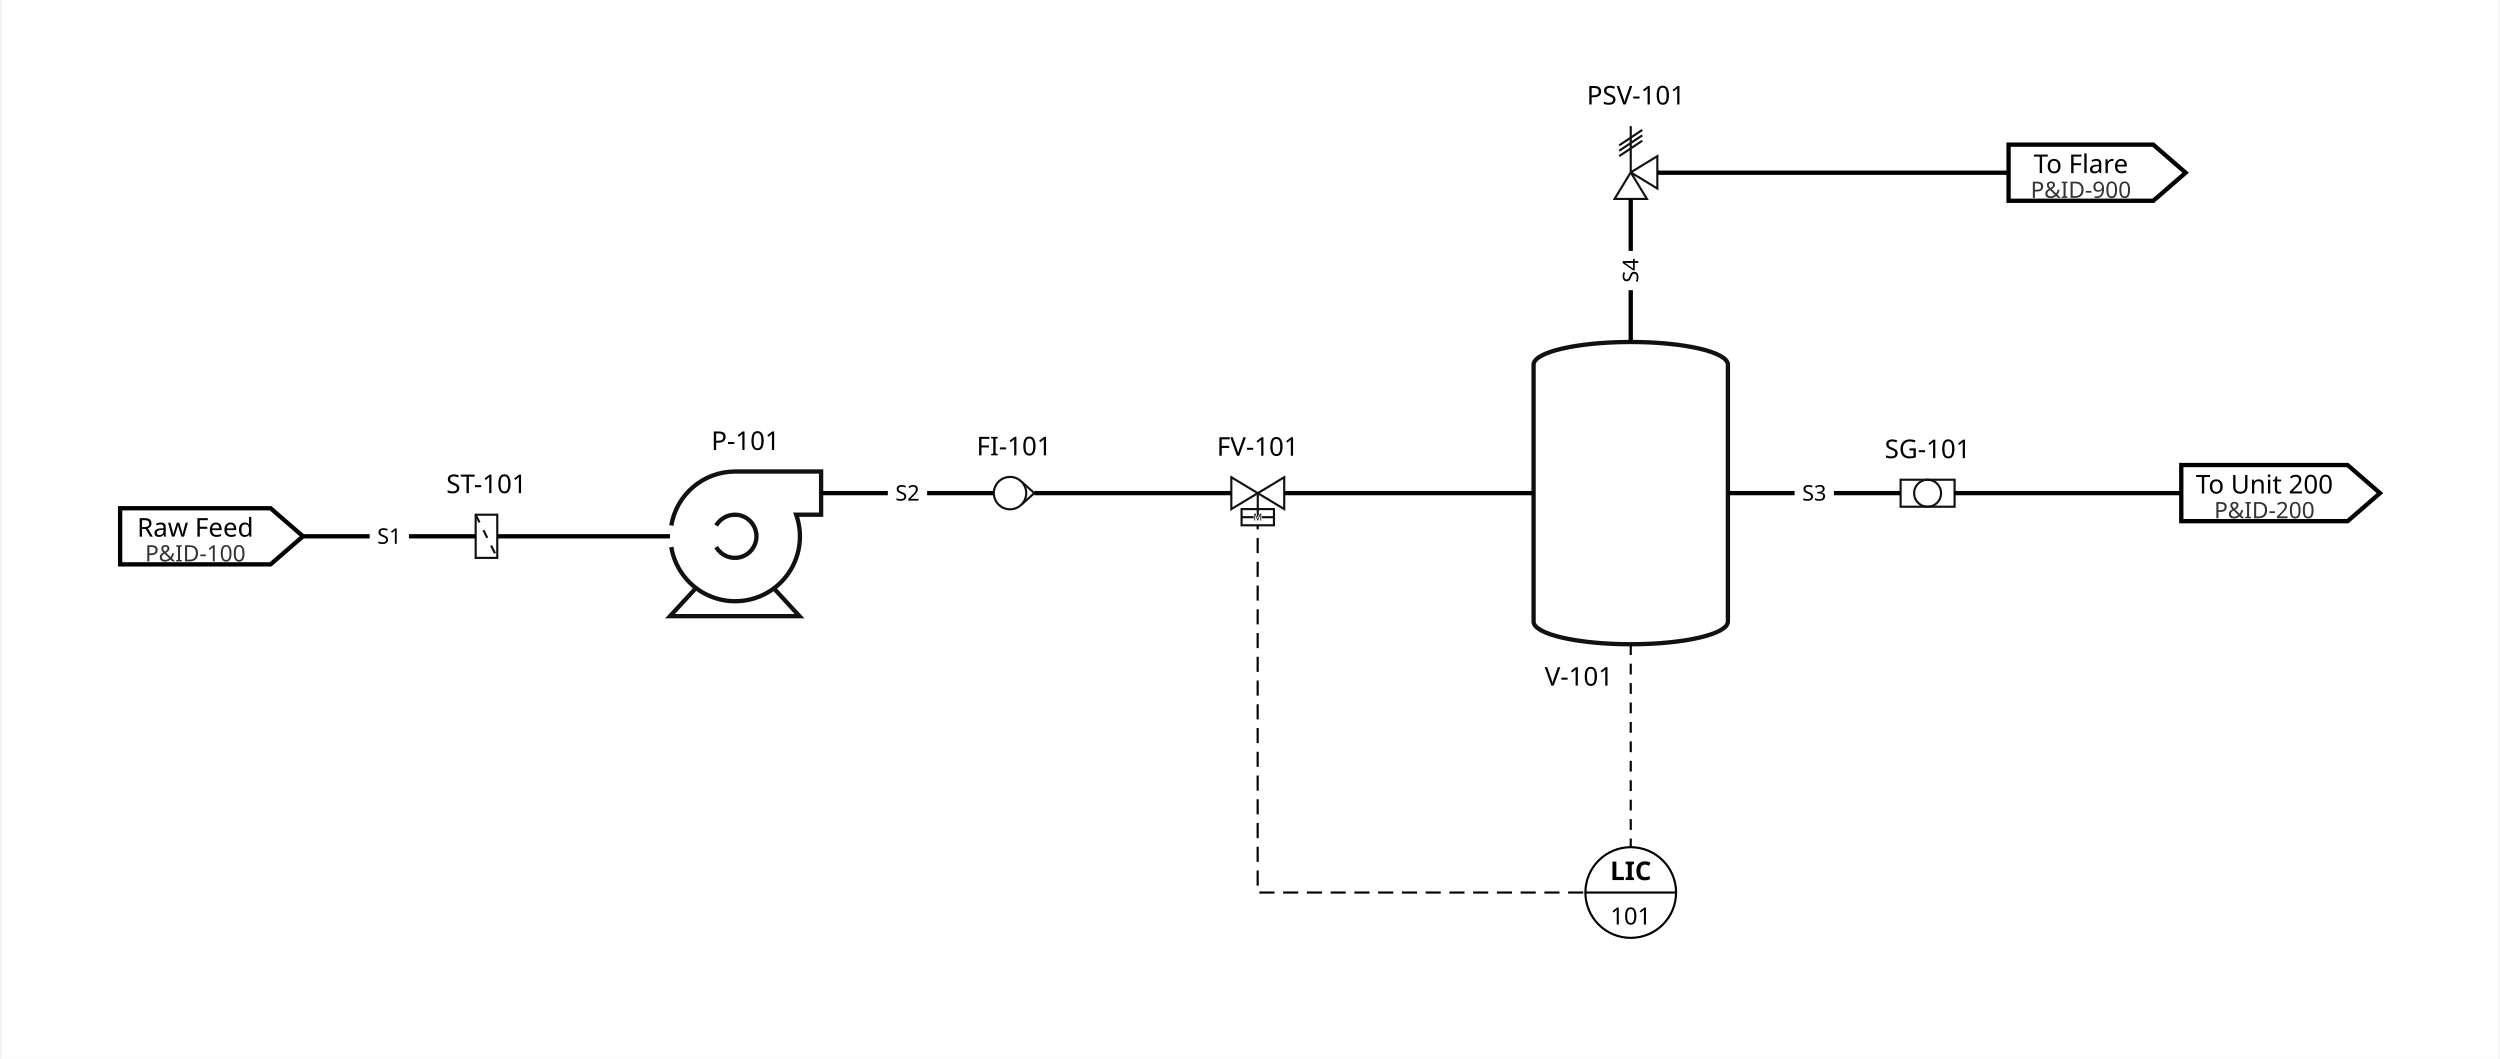
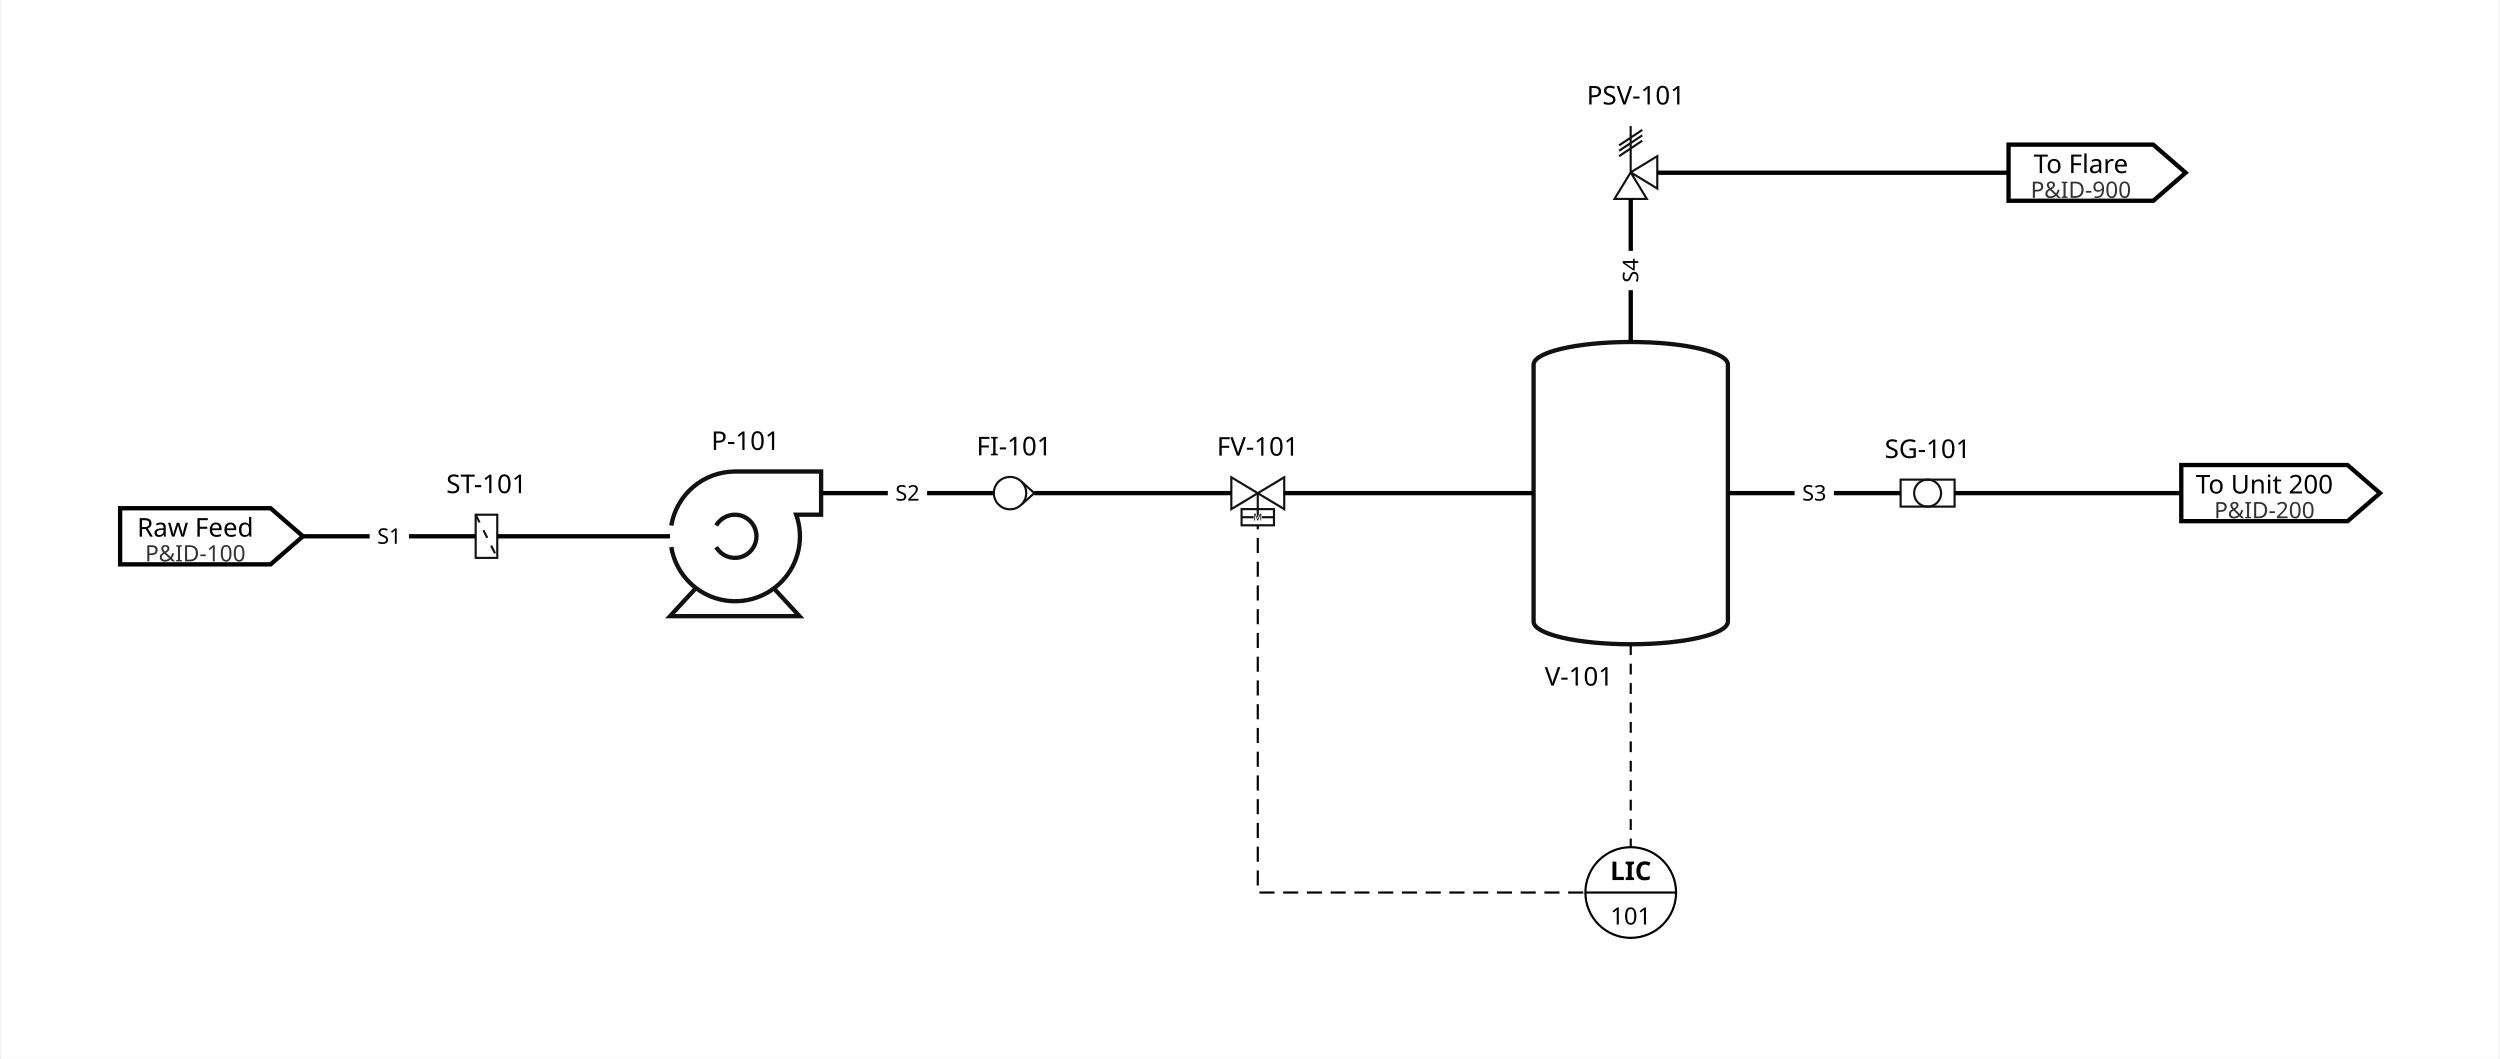
<svg xmlns="http://www.w3.org/2000/svg" width="1157" height="490" viewBox="-29.7 51.6 1156.7 490.4">
  <rect x="-29.7" y="51.6" width="1156.7" height="490.4" fill="white" />
  <defs>
-     <symbol id="sym_fitting_rotameter" viewBox="0 0 18.8 15.0" overflow="visible">
+     <symbol id="sym_fitting_rotameter" viewBox="0 0 18.75 15.0" overflow="visible">
      <g transform="scale(0.25)">
        <path d="M 51.5 9.0 L 75.0 30.0 L 51.5 51.0" fill="white" stroke="#111" stroke-width="4" />
        <ellipse cx="30.0" cy="30.0" rx="30.0" ry="30.0" fill="white" stroke="#111" stroke-width="4" />
      </g>
    </symbol>
    <symbol id="sym_fitting_sight_glass" viewBox="0 0 25.0 12.5" overflow="visible">
      <g transform="scale(0.25)">
        <rect x="0.0" y="0.0" width="100.0" height="50.0" fill="white" stroke="#111" stroke-width="4" />
        <ellipse cx="50.0" cy="25.0" rx="25.0" ry="25.0" fill="none" stroke="#111" stroke-width="4" />
      </g>
    </symbol>
    <symbol id="sym_fitting_strainer" viewBox="0 0 10.0 20.0" overflow="visible">
      <g transform="scale(0.25)">
        <rect x="0.0" y="0.0" width="40.0" height="80.0" fill="white" stroke="#111" stroke-width="4" />
        <path d="M 0.0 0.0 L 40.0 80.0" fill="none" stroke="#111" stroke-width="4" stroke-dasharray="16 16" />
      </g>
    </symbol>
    <symbol id="sym_instrument_panel" viewBox="0 0 44.0 44.0" overflow="visible">
      <circle cx="22" cy="22" r="21" fill="white" stroke="black" stroke-width="1" />
      <line x1="1" y1="22" x2="43" y2="22" stroke="black" stroke-width="1" />
    </symbol>
    <symbol id="sym_pump" viewBox="0 0 70.0 67.0" overflow="visible">
      <path d="M 12.0 54.0 L 0.0 67.0 L 60.0 67.0 L 48.0 54.0" fill="white" stroke="#111" stroke-width="2.0" />
      <path d="M 0.6 25.0 A 30.0 30.0 0.0 0 1 30.0 0.0 L 70.0 0.0 L 70.0 20.0 L 58.45 20.0 A 30.0 30.0 0.0 0 1 51.859 50.83 A 30.0 30.0 0.0 0 1 21.341 58.742 A 30.0 30.0 0.0 0 1 0.6 35.0" fill="white" stroke="#111" stroke-width="2.0" />
      <path d="M 21.4 25.0 A 10.0 10.0 0.0 1 1 21.4 35.0" fill="none" stroke="#111" stroke-width="2.0" />
    </symbol>
-     <symbol id="sym_valve_motor_ty" viewBox="0 0 24.5 22.2" overflow="visible">
+     <symbol id="sym_valve_motor_ty" viewBox="0 0 24.5 22.25" overflow="visible">
      <g transform="scale(0.25)">
        <path d="M 0.0 89.0 L 0.0 30.0 L 98.0 89.0 L 98.0 30.0 Z" fill="white" stroke="#111" stroke-width="4" />
        <rect x="19.0" y="0.0" width="60.0" height="30.0" fill="white" stroke="#111" stroke-width="4" />
        <path d="M 49.0 15.0 L 49.0 59.0 M 19.0 15.0 L 79.0 15.0" fill="none" stroke="#111" stroke-width="4" />
        <g transform="translate(0, 30.2) scale(1, -1)">
          <text x="49.0" y="21.4" font-family="sans-serif" font-size="18.0" text-anchor="middle" fill="white" stroke="white" stroke-width="2.25" stroke-linejoin="round">M</text>
        </g>
        <g transform="translate(0, 30.2) scale(1, -1)">
          <text x="49.0" y="21.4" font-family="sans-serif" font-size="18.0" text-anchor="middle" fill="#111">M</text>
        </g>
      </g>
    </symbol>
-     <symbol id="sym_valve_psv" viewBox="0 0 19.8 33.8" overflow="visible">
+     <symbol id="sym_valve_psv" viewBox="0 0 19.821 33.75" overflow="visible">
      <g transform="scale(0.3571429)">
        <path d="M 0.0 94.5 L 21.0 60.0 L 55.5 39.0 L 55.5 81.0 L 21.0 60.0 L 42.0 94.5 Z M 21.0 61.0 L 21.0 0.0 M 6.0 39.0 L 36.0 19.0 M 6.0 32.0 L 36.0 12.0 M 6.0 25.0 L 36.0 5.0" fill="white" stroke="#111" stroke-width="2.8" />
      </g>
    </symbol>
    <symbol id="sym_vessel_s90x140" viewBox="0 0 90 140" overflow="visible">
      <path d="M 0 10.5 A 45 10.5 0 0 1 45 0 A 45 10.5 0 0 1 90 10.5 L 90 129.5 A 45 10.5 0 0 1 45 140 A 45 10.5 0 0 1 0 129.5 Z" fill="white" stroke="#111" stroke-width="2" />
    </symbol>
  </defs>
  <g id="units">
    <polygon points="25.316,287.0 95.0,287.0 110.0,300.0 95.0,313.0 25.316,313.0" fill="transparent" stroke="black" stroke-width="2" />
    <text x="60.158" y="296.0" font-family="sans-serif" font-size="12" text-anchor="middle" dominant-baseline="middle">Raw Feed</text>
    <text x="60.158" y="308.0" font-family="sans-serif" font-size="10.5" text-anchor="middle" dominant-baseline="middle" fill="#333">P&amp;ID-100</text>
    <use href="#sym_fitting_strainer" x="190" y="290" width="10.0" height="20.0" />
    <use href="#sym_pump" x="280" y="270" width="70.0" height="67.0" />
-     <use href="#sym_fitting_rotameter" x="430" y="272.5" width="18.8" height="15.0" />
-     <use href="#sym_valve_motor_ty" x="540" y="272.7" width="24.5" height="22.2" transform="translate(0, 567.6) scale(1, -1)" />
+     <use href="#sym_fitting_rotameter" x="430" y="272.5" width="18.75" height="15.0" />
+     <use href="#sym_valve_motor_ty" x="540" y="272.66" width="24.5" height="22.25" transform="translate(0, 567.57) scale(1, -1)" />
    <use href="#sym_vessel_s90x140" x="680" y="210" width="90" height="140" />
-     <use href="#sym_valve_psv" x="717.5" y="110" width="19.8" height="33.8" />
+     <use href="#sym_valve_psv" x="717.47" y="110" width="19.821" height="33.75" />
    <polygon points="900.0,118.6 967.02,118.6 982.02,131.6 967.02,144.6 900.0,144.6" fill="transparent" stroke="black" stroke-width="2" />
    <text x="933.51" y="127.6" font-family="sans-serif" font-size="12" text-anchor="middle" dominant-baseline="middle">To Flare</text>
    <text x="933.51" y="139.6" font-family="sans-serif" font-size="10.5" text-anchor="middle" dominant-baseline="middle" fill="#333">P&amp;ID-900</text>
-     <use href="#sym_fitting_sight_glass" x="850" y="273.8" width="25.0" height="12.5" />
+     <use href="#sym_fitting_sight_glass" x="850" y="273.75" width="25.0" height="12.5" />
    <polygon points="980.0,267.0 1057.028,267.0 1072.028,280.0 1057.028,293.0 980.0,293.0" fill="transparent" stroke="black" stroke-width="2" />
    <text x="1018.514" y="276.0" font-family="sans-serif" font-size="12" text-anchor="middle" dominant-baseline="middle">To Unit 200</text>
    <text x="1018.514" y="288.0" font-family="sans-serif" font-size="10.5" text-anchor="middle" dominant-baseline="middle" fill="#333">P&amp;ID-200</text>
  </g>
  <g id="streams">
    <path d="M 110.0,300.0 L 190.0,300.0" fill="none" stroke="black" stroke-width="2" />
    <path d="M 200.0,300.0 L 280.0,300.0" fill="none" stroke="black" stroke-width="2" />
    <path d="M 350.0,280.0 L 430.0,280.0" fill="none" stroke="black" stroke-width="2" />
-     <path d="M 448.8,280.0 L 540.0,280.0" fill="none" stroke="black" stroke-width="2" />
+     <path d="M 448.75,280.0 L 540.0,280.0" fill="none" stroke="black" stroke-width="2" />
    <path d="M 564.5,280.0 L 680.0,280.0" fill="none" stroke="black" stroke-width="2" />
    <path d="M 770.0,280.0 L 850.0,280.0" fill="none" stroke="black" stroke-width="2" />
    <path d="M 875.0,280.0 L 980.0,280.0" fill="none" stroke="black" stroke-width="2" />
-     <path d="M 725.0,210.0 L 725.0,143.8" fill="none" stroke="black" stroke-width="2" />
-     <path d="M 737.3,131.6 L 900.0,131.6" fill="none" stroke="black" stroke-width="2" />
-     <path d="M 703.0,465.0 L 552.2,465.0 L 552.2,294.9" fill="none" stroke="black" stroke-width="1" stroke-dasharray="7,4" />
+     <path d="M 725.0,210.0 L 725.0,143.75" fill="none" stroke="black" stroke-width="2" />
+     <path d="M 737.289,131.6 L 900.0,131.6" fill="none" stroke="black" stroke-width="2" />
+     <path d="M 703.0,465.0 L 552.25,465.0 L 552.25,294.908" fill="none" stroke="black" stroke-width="1" stroke-dasharray="7,4" />
    <rect x="140.9" y="293.5" width="18.2" height="13.0" fill="white" />
    <text x="150.0" y="300.0" font-family="sans-serif" font-size="10" text-anchor="middle" dominant-baseline="middle" fill="black">S1</text>
    <rect x="380.9" y="273.5" width="18.2" height="13.0" fill="white" />
    <text x="390.0" y="280.0" font-family="sans-serif" font-size="10" text-anchor="middle" dominant-baseline="middle" fill="black">S2</text>
    <rect x="800.9" y="273.5" width="18.2" height="13.0" fill="white" />
    <text x="810.0" y="280.0" font-family="sans-serif" font-size="10" text-anchor="middle" dominant-baseline="middle" fill="black">S3</text>
    <rect x="718.5" y="167.8" width="13.0" height="18.2" fill="white" />
    <text x="725.0" y="176.9" font-family="sans-serif" font-size="10" text-anchor="middle" dominant-baseline="middle" fill="black" transform="rotate(-90, 725.0, 176.9)">S4</text>
  </g>
  <g id="instrument_taps">
    <line x1="725" y1="350" x2="725" y2="465" stroke="black" stroke-width="1" stroke-dasharray="5,4" />
  </g>
  <g id="instruments">
    <use href="#sym_instrument_panel" x="703" y="443" width="44.0" height="44.0" />
    <text x="725.0" y="455.0" font-family="sans-serif" font-size="12" font-weight="bold" text-anchor="middle" dominant-baseline="middle">LIC</text>
    <text x="725.0" y="476.0" font-family="sans-serif" font-size="11" text-anchor="middle" dominant-baseline="middle">101</text>
  </g>
  <g id="unit_labels">
    <rect x="171.3" y="268.0" width="47.3" height="15.0" fill="white" />
    <text x="195.0" y="280.0" font-family="sans-serif" font-size="12" text-anchor="middle" dominant-baseline="baseline">ST-101</text>
    <rect x="295.0" y="248.0" width="40.0" height="15.0" fill="white" />
    <text x="315.0" y="260.0" font-family="sans-serif" font-size="12" text-anchor="middle" dominant-baseline="baseline">P-101</text>
-     <rect x="418.1" y="250.5" width="42.7" height="15.0" fill="white" />
-     <text x="439.4" y="262.5" font-family="sans-serif" font-size="12" text-anchor="middle" dominant-baseline="baseline">FI-101</text>
+     <rect x="418.0" y="250.5" width="42.7" height="15.0" fill="white" />
+     <text x="439.375" y="262.5" font-family="sans-serif" font-size="12" text-anchor="middle" dominant-baseline="baseline">FI-101</text>
    <rect x="528.6" y="250.7" width="47.3" height="15.0" fill="white" />
-     <text x="552.25" y="262.7" font-family="sans-serif" font-size="12" text-anchor="middle" dominant-baseline="baseline">FV-101</text>
+     <text x="552.25" y="262.658" font-family="sans-serif" font-size="12" text-anchor="middle" dominant-baseline="baseline">FV-101</text>
    <rect x="681.0" y="357.5" width="40.0" height="15.0" fill="white" />
    <text x="701.0" y="365.0" font-family="sans-serif" font-size="12" text-anchor="middle" dominant-baseline="middle">V-101</text>
    <rect x="699.4" y="88.0" width="56.0" height="15.0" fill="white" />
-     <text x="727.4" y="100" font-family="sans-serif" font-size="12" text-anchor="middle" dominant-baseline="baseline">PSV-101</text>
+     <text x="727.379" y="100" font-family="sans-serif" font-size="12" text-anchor="middle" dominant-baseline="baseline">PSV-101</text>
    <rect x="837.8" y="251.8" width="49.4" height="15.0" fill="white" />
-     <text x="862.5" y="263.8" font-family="sans-serif" font-size="12" text-anchor="middle" dominant-baseline="baseline">SG-101</text>
+     <text x="862.5" y="263.75" font-family="sans-serif" font-size="12" text-anchor="middle" dominant-baseline="baseline">SG-101</text>
  </g>
</svg>
